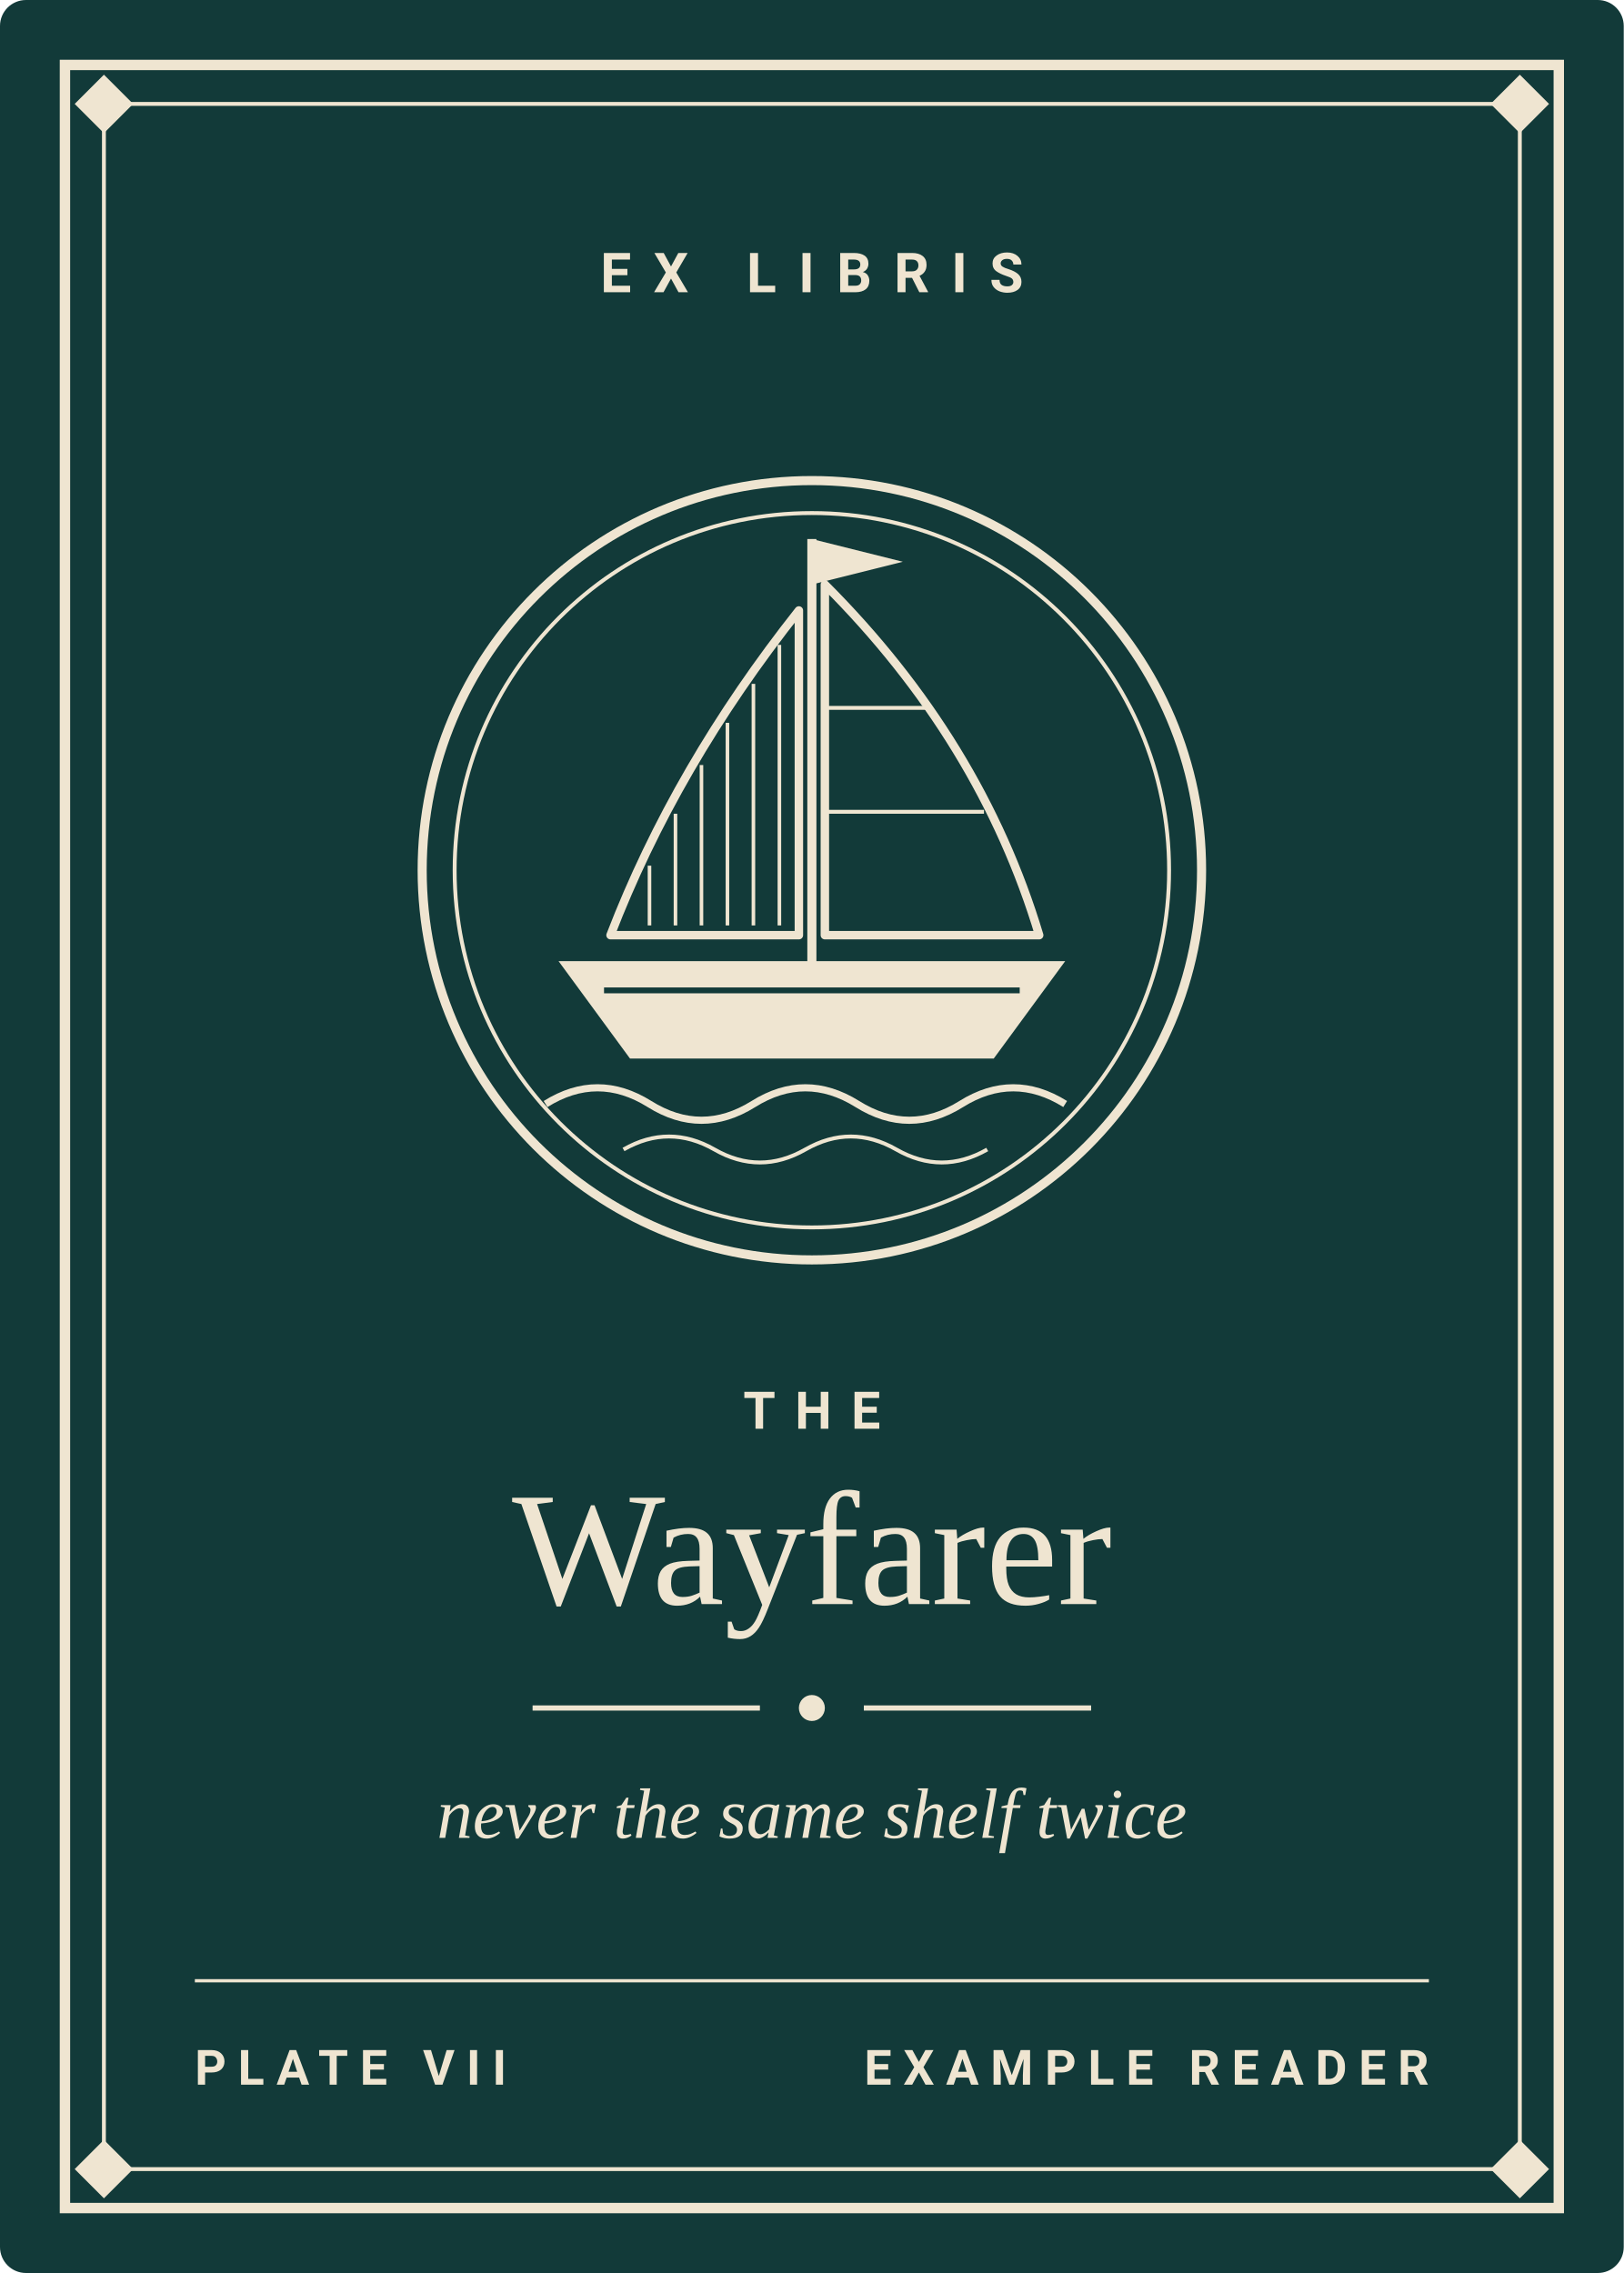
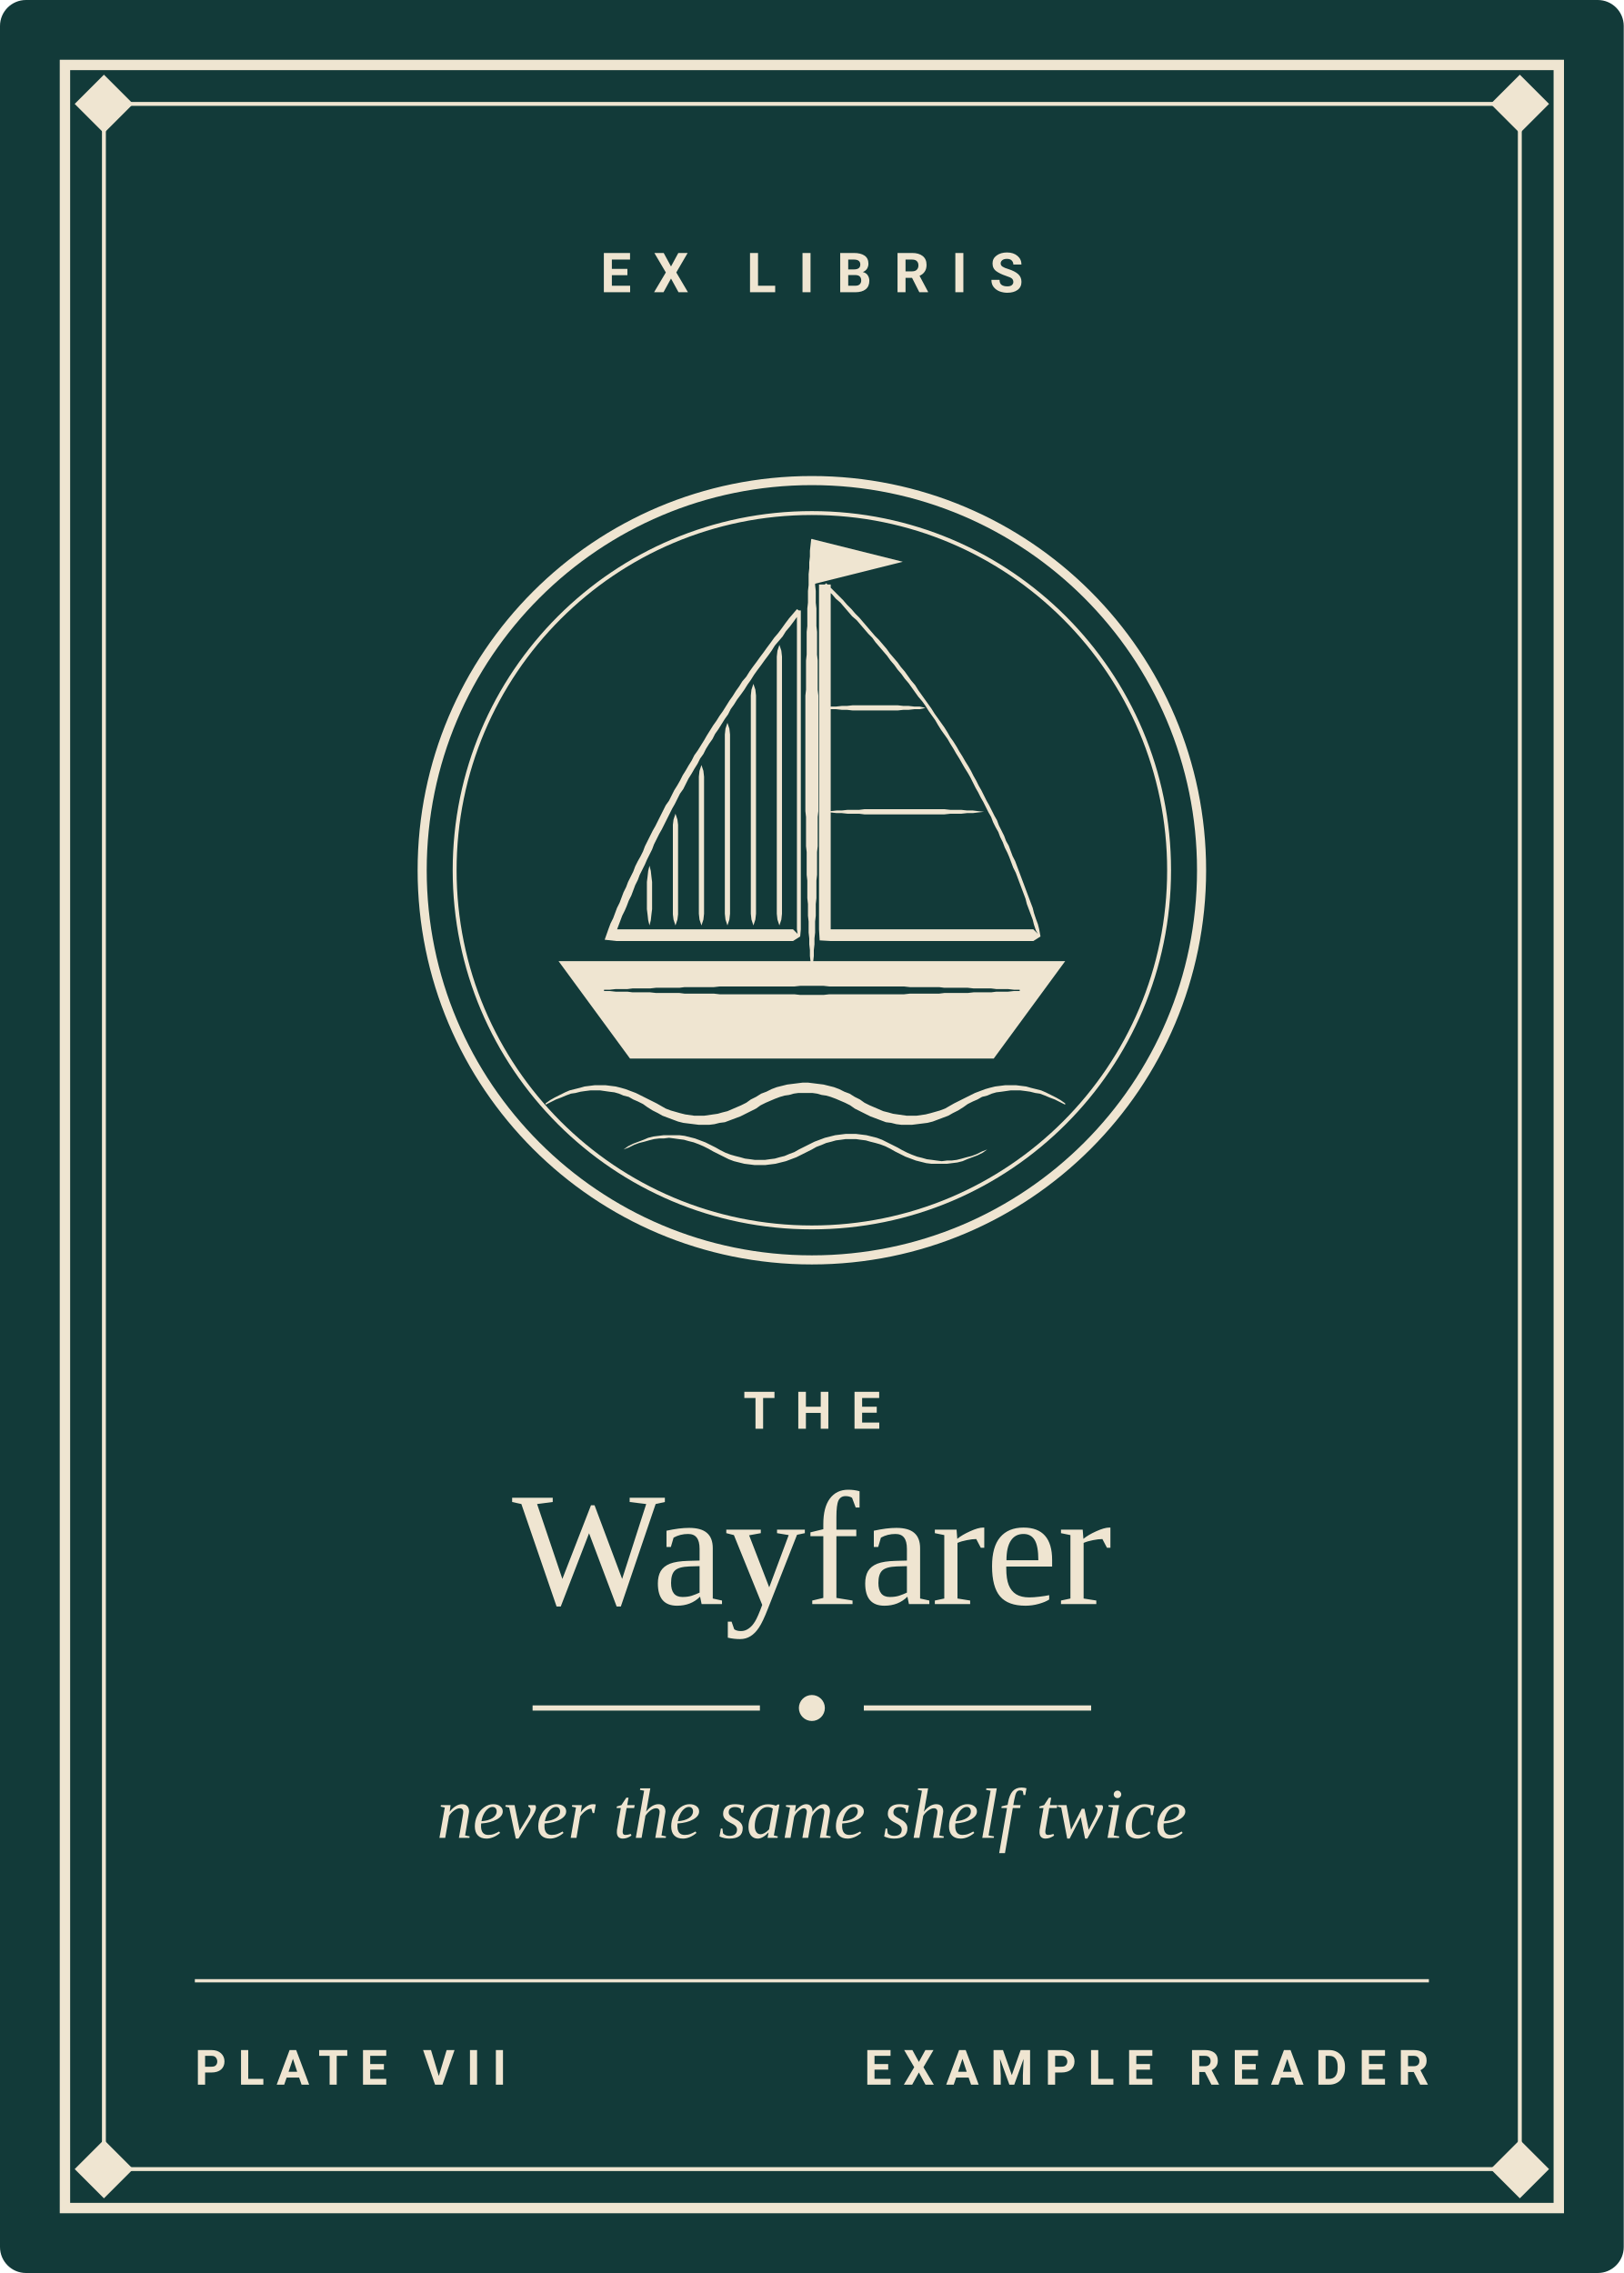
<svg xmlns="http://www.w3.org/2000/svg" class="plate id-way" viewBox="0 0 250 350" width="250" height="350" role="img" aria-label="The Wayfarer reader card">
  <style>.pg,.pgf,.gg{fill:#123a39}.pl{stroke:#efe5d1;fill:none}.pf,.pt,.gd,.gi{fill:#efe5d1}.pgl{fill:#123a39;stroke:#efe5d1}.pgs,.gr,.gs{stroke:#123a39;fill:none}.gk{stroke:#efe5d1;fill:none}</style>
  <rect class="pg" width="250" height="350" rx="4" />
  <rect class="pl" x="10" y="10" width="230" height="330" stroke-width="1.6" />
  <rect class="pl" x="16" y="16" width="218" height="318" stroke-width=".6" />
  <path class="pf" d="M16 11.5L20.5 16L16 20.5L11.5 16ZM234 11.5L238.5 16L234 20.5L229.5 16ZM16 329.5L20.5 334L16 338.5L11.5 334ZM234 329.5L238.5 334L234 338.5L229.5 334Z" />
  <text class="pt" x="125" y="45" text-anchor="middle" font-size="8.5" letter-spacing="3.4" font-family="-apple-system, BlinkMacSystemFont, 'Segoe UI', Roboto, sans-serif" font-weight="600">EX LIBRIS</text>
  <circle class="pl" cx="125" cy="134" r="60" stroke-width="1.4" />
  <circle class="pl" cx="125" cy="134" r="55" stroke-width=".6" />
-   <path class="pl" d="M125 83V149" stroke-width="1.4" />
+   <path class="pf" d="M124.9 83L124.8 83.9L124.7 84.8L124.7 85.7L124.6 86.6L124.6 87.5L124.5 88.4L124.5 89.2L124.5 90.1L124.4 91L124.4 91.9L124.4 92.8L124.3 93.7L124.3 94.6L124.3 95.5L124.3 96.4L124.2 97.3L124.2 98.2L124.2 99.1L124.2 99.9L124.2 100.8L124.1 101.7L124.1 102.6L124.1 103.5L124.1 104.4L124.1 105.3L124.1 106.2L124 107.1L124 108L124 108.9L124 109.8L124 110.6L124 111.5L124 112.4L124 113.3L124 114.2L124 115.1L124 116L124 116.9L124 117.8L124 118.7L124 119.6L124 120.5L124 121.4L124 122.2L124 123.1L124 124L124 124.9L124.1 125.8L124.1 126.7L124.1 127.6L124.1 128.5L124.1 129.4L124.1 130.3L124.2 131.2L124.2 132.1L124.2 132.9L124.2 133.8L124.2 134.7L124.3 135.6L124.3 136.5L124.3 137.4L124.3 138.3L124.4 139.2L124.4 140.1L124.4 141L124.5 141.9L124.5 142.8L124.5 143.6L124.6 144.5L124.6 145.4L124.7 146.3L124.7 147.2L124.8 148.1L124.9 149L125.1 149L125.2 148.1L125.3 147.2L125.3 146.3L125.4 145.4L125.4 144.5L125.5 143.6L125.5 142.8L125.5 141.9L125.6 141L125.6 140.1L125.6 139.2L125.7 138.3L125.7 137.4L125.7 136.5L125.7 135.6L125.8 134.7L125.8 133.8L125.8 132.9L125.8 132.1L125.8 131.2L125.9 130.3L125.9 129.4L125.9 128.5L125.9 127.6L125.9 126.7L125.9 125.8L126 124.9L126 124L126 123.1L126 122.2L126 121.4L126 120.5L126 119.6L126 118.7L126 117.8L126 116.9L126 116L126 115.1L126 114.2L126 113.3L126 112.4L126 111.5L126 110.6L126 109.8L126 108.9L126 108L126 107.1L125.9 106.2L125.9 105.3L125.9 104.4L125.9 103.5L125.9 102.6L125.9 101.7L125.8 100.8L125.8 99.9L125.8 99.1L125.8 98.2L125.8 97.3L125.7 96.4L125.7 95.5L125.7 94.6L125.7 93.7L125.6 92.8L125.6 91.9L125.6 91L125.5 90.1L125.5 89.2L125.5 88.4L125.4 87.5L125.4 86.6L125.3 85.7L125.3 84.8L125.2 83.9L125.1 83Z" />
  <path class="pf" d="M125 83L139 86.5L125 90Z" />
-   <path class="pgl" d="M127 90L127 144L160 144Q151 114 127 90Z" stroke-width="1.3" stroke-linejoin="round" />
-   <path class="pl" d="M127 109H142.5M127 125H151.5" stroke-width=".6" />
-   <path class="pgl" d="M123 94L123 144L94 144Q104 118 123 94Z" stroke-width="1.3" stroke-linejoin="round" />
-   <path class="pl" d="M100 133.3V142.5M104 125.3V142.5M108 117.8V142.5M112 111.3V142.5M116 105.3V142.5M120 99.3V142.5" stroke-width=".55" />
+   <path class="pgf" d="M127 90L127 144L160 144Q151 114 127 90Z" />
+   <path class="pf" d="M126.1 90L126.1 90.9L126.1 91.8L126.1 92.7L126.1 93.6L126.1 94.5L126.1 95.4L126.1 96.3L126.1 97.2L126.1 98.1L126.1 99L126.1 99.9L126.1 100.8L126.1 101.7L126.1 102.6L126.1 103.5L126.1 104.4L126.1 105.3L126.1 106.2L126.1 107.1L126.1 108L126.1 108.9L126.1 109.8L126.1 110.7L126.1 111.6L126.1 112.5L126.1 113.4L126.1 114.3L126.1 115.2L126.1 116.1L126.1 117L126.1 117.9L126.1 118.8L126.1 119.7L126.1 120.6L126.1 121.5L126.1 122.4L126.1 123.3L126.1 124.2L126.1 125.1L126.1 126L126.1 126.9L126.1 127.8L126.1 128.7L126.1 129.6L126.1 130.5L126.1 131.4L126.1 132.3L126.1 133.2L126.1 134.1L126.1 135L126.1 135.9L126.1 136.8L126.1 137.7L126.1 138.6L126.1 139.5L126.1 140.4L126.1 141.3L126.1 142.2L126.1 143.1L126.2 144.8L127.9 144.9L128.8 144.9L129.7 144.9L130.6 144.9L131.5 144.9L132.4 144.9L133.2 144.9L134.1 144.9L135 144.9L135.9 144.9L136.8 144.9L137.7 144.9L138.6 144.9L139.5 144.9L140.4 144.9L141.3 144.9L142.2 144.9L143.1 144.9L143.9 144.9L144.8 144.9L145.7 144.9L146.6 144.9L147.5 144.9L148.4 144.9L149.3 144.9L150.2 144.9L151.1 144.9L152 144.9L152.9 144.9L153.8 144.9L154.6 144.9L155.5 144.9L156.4 144.9L157.3 144.9L158.2 144.9L159.1 144.9L160.2 144.2L160 143.1L159.8 142.3L159.5 141.5L159.2 140.6L159 139.8L158.7 139L158.4 138.2L158.1 137.4L157.8 136.6L157.5 135.8L157.2 135L156.9 134.2L156.6 133.4L156.3 132.6L155.9 131.8L155.6 131L155.3 130.2L154.9 129.5L154.6 128.7L154.2 127.9L153.8 127.1L153.5 126.3L153.1 125.6L152.7 124.8L152.3 124L151.9 123.3L151.5 122.5L151.1 121.7L150.7 121L150.3 120.2L149.9 119.5L149.5 118.7L149.1 118L148.6 117.2L148.2 116.5L147.7 115.7L147.3 115L146.8 114.2L146.3 113.5L145.9 112.8L145.4 112L144.9 111.3L144.4 110.6L143.9 109.9L143.4 109.1L142.9 108.4L142.4 107.7L141.9 107L141.4 106.3L140.9 105.5L140.3 104.8L139.8 104.1L139.3 103.4L138.7 102.7L138.2 102L137.6 101.3L137 100.6L136.5 99.9L135.9 99.2L135.3 98.5L134.7 97.9L134.1 97.2L133.5 96.5L132.9 95.8L132.3 95.1L131.7 94.5L131.1 93.8L130.4 93.1L129.8 92.4L129.2 91.8L128.5 91.1L127.9 90.5L127.2 89.8L127 90ZM127 90L126.8 90.2L127.4 90.9L128.1 91.5L128.7 92.2L129.4 92.8L130 93.5L130.6 94.2L131.2 94.9L131.9 95.5L132.5 96.2L133.1 96.9L133.7 97.6L134.3 98.2L134.8 98.9L135.4 99.6L136 100.3L136.6 101L137.1 101.7L137.7 102.4L138.2 103.1L138.8 103.8L139.3 104.5L139.9 105.2L140.4 105.9L140.9 106.6L141.4 107.3L142 108L142.5 108.7L143 109.5L143.5 110.2L144 110.9L144.4 111.6L144.9 112.4L145.4 113.1L145.9 113.8L146.3 114.5L146.8 115.3L147.2 116L147.7 116.8L148.1 117.5L148.5 118.2L149 119L149.4 119.7L149.8 120.5L150.2 121.3L150.6 122L151 122.8L151.4 123.5L151.8 124.3L152.2 125.1L152.6 125.8L152.9 126.6L153.3 127.4L153.7 128.1L154 128.9L154.4 129.7L154.7 130.5L155.1 131.3L155.4 132L155.7 132.8L156 133.6L156.4 134.4L156.7 135.2L157 136L157.3 136.8L157.6 137.6L157.9 138.4L158.1 139.2L158.4 140L158.7 140.8L159 141.6L159.2 142.4L159.5 143.3L159.8 143.8L159.1 143.1L158.2 143.1L157.3 143.1L156.4 143.1L155.5 143.1L154.6 143.1L153.8 143.1L152.9 143.1L152 143.1L151.1 143.1L150.2 143.1L149.3 143.1L148.4 143.1L147.5 143.1L146.6 143.1L145.7 143.1L144.8 143.1L143.9 143.1L143.1 143.1L142.2 143.1L141.3 143.1L140.4 143.1L139.5 143.1L138.6 143.1L137.7 143.1L136.8 143.1L135.9 143.1L135 143.1L134.1 143.1L133.2 143.1L132.4 143.1L131.5 143.1L130.6 143.1L129.7 143.1L128.8 143.1L127.9 143.1L127.8 143.2L127.9 143.1L127.9 142.2L127.9 141.3L127.9 140.4L127.9 139.5L127.9 138.6L127.9 137.7L127.9 136.8L127.9 135.9L127.9 135L127.9 134.1L127.9 133.2L127.9 132.3L127.9 131.4L127.9 130.5L127.9 129.6L127.9 128.7L127.9 127.8L127.9 126.9L127.9 126L127.9 125.1L127.9 124.2L127.9 123.3L127.9 122.4L127.9 121.5L127.9 120.6L127.9 119.7L127.9 118.8L127.9 117.9L127.9 117L127.9 116.1L127.9 115.2L127.9 114.3L127.9 113.4L127.9 112.5L127.9 111.6L127.9 110.7L127.9 109.8L127.9 108.9L127.9 108L127.9 107.1L127.9 106.2L127.9 105.3L127.9 104.4L127.9 103.5L127.9 102.6L127.9 101.7L127.9 100.8L127.9 99.9L127.9 99L127.9 98.1L127.9 97.2L127.9 96.3L127.9 95.4L127.9 94.5L127.9 93.6L127.9 92.7L127.9 91.8L127.9 90.9L127.9 90Z" />
+   <path class="pf" d="M127 109L127.9 109.2L128.7 109.2L129.6 109.3L130.4 109.3L131.3 109.4L132.2 109.4L133 109.4L133.9 109.4L134.8 109.4L135.6 109.4L136.5 109.4L137.3 109.4L138.2 109.4L139.1 109.3L139.9 109.3L140.8 109.2L141.6 109.2L142.5 109L142.5 109L141.6 108.8L140.8 108.8L139.9 108.7L139.1 108.7L138.2 108.6L137.3 108.6L136.5 108.6L135.6 108.6L134.8 108.6L133.9 108.6L133 108.6L132.2 108.6L131.3 108.6L130.4 108.7L129.6 108.7L128.7 108.8L127.9 108.8L127 109ZM127 125L127.9 125.1L128.8 125.2L129.6 125.2L130.5 125.3L131.4 125.3L132.3 125.3L133.1 125.4L134 125.4L134.9 125.4L135.8 125.4L136.6 125.4L137.5 125.4L138.4 125.4L139.3 125.4L140.1 125.4L141 125.4L141.9 125.4L142.8 125.4L143.6 125.4L144.5 125.4L145.4 125.4L146.3 125.3L147.1 125.3L148 125.3L148.9 125.2L149.8 125.2L150.6 125.1L151.5 125L151.5 125L150.6 124.9L149.8 124.8L148.9 124.8L148 124.7L147.1 124.7L146.3 124.7L145.4 124.6L144.5 124.6L143.6 124.6L142.8 124.6L141.9 124.6L141 124.6L140.1 124.6L139.3 124.6L138.4 124.6L137.5 124.6L136.6 124.6L135.8 124.6L134.9 124.6L134 124.6L133.1 124.6L132.3 124.7L131.4 124.7L130.5 124.7L129.6 124.8L128.8 124.8L127.9 124.9L127 125Z" />
+   <path class="pgf" d="M123 94L123 144L94 144Q104 118 123 94Z" />
+   <path class="pf" d="M122.7 94L122.7 94.9L122.7 95.8L122.7 96.7L122.7 97.6L122.7 98.5L122.7 99.4L122.7 100.3L122.7 101.1L122.7 102L122.7 102.9L122.7 103.8L122.7 104.7L122.7 105.6L122.7 106.5L122.7 107.4L122.7 108.3L122.7 109.2L122.7 110.1L122.7 111L122.7 111.9L122.7 112.8L122.7 113.6L122.7 114.5L122.7 115.4L122.7 116.3L122.7 117.2L122.7 118.1L122.7 119L122.7 119.9L122.7 120.8L122.7 121.7L122.7 122.6L122.7 123.5L122.7 124.4L122.7 125.3L122.7 126.1L122.7 127L122.7 127.9L122.7 128.8L122.7 129.7L122.7 130.6L122.7 131.5L122.7 132.4L122.7 133.3L122.7 134.2L122.7 135.1L122.7 136L122.7 136.9L122.7 137.8L122.7 138.6L122.7 139.5L122.7 140.4L122.7 141.3L122.7 142.2L122.7 143.1L122.8 143.8L122.1 143.1L121.2 143.1L120.4 143.1L119.5 143.1L118.6 143.1L117.7 143.1L116.8 143.1L116 143.1L115.1 143.1L114.2 143.1L113.3 143.1L112.5 143.1L111.6 143.1L110.7 143.1L109.8 143.1L108.9 143.1L108.1 143.1L107.2 143.1L106.3 143.1L105.4 143.1L104.5 143.1L103.7 143.1L102.8 143.1L101.9 143.1L101 143.1L100.2 143.1L99.3 143.1L98.4 143.1L97.5 143.1L96.6 143.1L95.8 143.1L94.9 143.1L94.9 143.3L94.9 143.4L95.2 142.6L95.5 141.8L95.8 141L96.2 140.2L96.5 139.5L96.8 138.7L97.2 137.9L97.5 137.1L97.8 136.3L98.2 135.5L98.5 134.7L98.9 133.9L99.3 133.1L99.6 132.4L100 131.6L100.4 130.8L100.7 130L101.1 129.2L101.5 128.4L101.9 127.7L102.3 126.9L102.7 126.1L103.1 125.3L103.5 124.5L103.9 123.8L104.3 123L104.7 122.2L105.2 121.5L105.6 120.7L106 119.9L106.5 119.1L106.9 118.4L107.4 117.6L107.8 116.8L108.3 116.1L108.7 115.3L109.2 114.5L109.7 113.8L110.1 113L110.6 112.3L111.1 111.5L111.6 110.7L112.1 110L112.5 109.2L113 108.5L113.5 107.7L114.1 106.9L114.6 106.2L115.1 105.4L115.6 104.7L116.1 103.9L116.6 103.2L117.2 102.4L117.7 101.7L118.3 100.9L118.8 100.2L119.3 99.4L119.9 98.7L120.5 98L121 97.2L121.6 96.5L122.2 95.7L122.7 95L123.3 94.2L123 94ZM123 94L122.7 93.8L122.1 94.5L121.5 95.2L120.9 96L120.4 96.7L119.8 97.5L119.2 98.2L118.7 98.9L118.1 99.7L117.6 100.4L117 101.2L116.5 101.9L115.9 102.7L115.4 103.4L114.9 104.2L114.3 104.9L113.8 105.7L113.3 106.4L112.8 107.2L112.3 107.9L111.8 108.7L111.3 109.5L110.8 110.2L110.3 111L109.8 111.7L109.3 112.5L108.8 113.3L108.4 114L107.9 114.8L107.4 115.6L106.9 116.3L106.5 117.1L106 117.9L105.6 118.6L105.1 119.4L104.7 120.2L104.3 120.9L103.8 121.7L103.4 122.5L103 123.3L102.5 124L102.1 124.8L101.7 125.6L101.3 126.4L100.9 127.2L100.5 127.9L100.1 128.7L99.7 129.5L99.3 130.3L99 131.1L98.6 131.9L98.2 132.6L97.8 133.4L97.5 134.2L97.1 135L96.7 135.8L96.4 136.6L96 137.4L95.7 138.2L95.4 139L95 139.8L94.7 140.6L94.4 141.4L94 142.2L93.7 143L93.1 144.7L94.9 144.9L95.8 144.9L96.6 144.9L97.5 144.9L98.4 144.9L99.3 144.9L100.2 144.9L101 144.9L101.9 144.9L102.8 144.9L103.7 144.9L104.5 144.9L105.4 144.9L106.3 144.9L107.2 144.9L108.1 144.9L108.9 144.9L109.8 144.9L110.7 144.9L111.6 144.9L112.5 144.9L113.3 144.9L114.2 144.9L115.1 144.9L116 144.9L116.8 144.9L117.7 144.9L118.6 144.9L119.5 144.9L120.4 144.9L121.2 144.9L122.1 144.9L123.2 144.2L123.3 143.1L123.3 142.2L123.3 141.3L123.3 140.4L123.3 139.5L123.3 138.6L123.3 137.8L123.3 136.9L123.3 136L123.3 135.1L123.3 134.2L123.3 133.3L123.3 132.4L123.3 131.5L123.3 130.6L123.3 129.7L123.3 128.8L123.3 127.9L123.3 127L123.3 126.1L123.3 125.3L123.3 124.4L123.3 123.5L123.3 122.6L123.3 121.7L123.3 120.8L123.3 119.9L123.3 119L123.3 118.1L123.3 117.2L123.3 116.3L123.3 115.4L123.3 114.5L123.3 113.6L123.3 112.8L123.3 111.9L123.3 111L123.3 110.1L123.3 109.2L123.3 108.3L123.3 107.4L123.3 106.5L123.3 105.6L123.3 104.7L123.3 103.8L123.3 102.9L123.3 102L123.3 101.1L123.3 100.3L123.3 99.4L123.3 98.5L123.3 97.6L123.3 96.7L123.3 95.8L123.3 94.9L123.3 94Z" />
+   <path class="pf" d="M100 133.3L99.8 134.1L99.7 135L99.6 135.8L99.6 136.6L99.6 137.5L99.6 138.3L99.6 139.2L99.6 140L99.7 140.8L99.8 141.7L100 142.5L100 142.5L100.2 141.7L100.3 140.8L100.4 140L100.4 139.2L100.4 138.3L100.4 137.5L100.4 136.6L100.4 135.8L100.3 135L100.2 134.1L100 133.3ZM104 125.3L103.7 126.2L103.6 127L103.6 127.9L103.6 128.7L103.6 129.6L103.6 130.5L103.6 131.3L103.6 132.2L103.6 133L103.6 133.9L103.6 134.8L103.6 135.6L103.6 136.5L103.6 137.3L103.6 138.2L103.6 139.1L103.6 139.9L103.6 140.8L103.7 141.6L104 142.5L104 142.5L104.3 141.6L104.4 140.8L104.4 139.9L104.4 139.1L104.4 138.2L104.4 137.3L104.4 136.5L104.4 135.6L104.4 134.8L104.4 133.9L104.4 133L104.4 132.2L104.4 131.3L104.4 130.5L104.4 129.6L104.4 128.7L104.4 127.9L104.4 127L104.3 126.2L104 125.3ZM108 117.8L107.7 118.7L107.6 119.6L107.6 120.4L107.6 121.3L107.6 122.2L107.6 123.1L107.6 124L107.6 124.9L107.6 125.7L107.6 126.6L107.6 127.5L107.6 128.4L107.6 129.3L107.6 130.2L107.6 131L107.6 131.9L107.6 132.8L107.6 133.7L107.6 134.6L107.6 135.4L107.6 136.3L107.6 137.2L107.6 138.1L107.6 139L107.6 139.9L107.6 140.7L107.7 141.6L108 142.5L108 142.5L108.3 141.6L108.4 140.7L108.4 139.9L108.4 139L108.4 138.1L108.4 137.2L108.4 136.3L108.4 135.4L108.4 134.6L108.4 133.7L108.4 132.8L108.4 131.9L108.4 131L108.4 130.2L108.4 129.3L108.4 128.4L108.4 127.5L108.4 126.6L108.4 125.7L108.4 124.9L108.4 124L108.4 123.1L108.4 122.2L108.4 121.3L108.4 120.4L108.4 119.6L108.3 118.7L108 117.8ZM112 111.3L111.7 112.2L111.6 113.1L111.6 114L111.6 114.9L111.6 115.8L111.6 116.6L111.6 117.5L111.6 118.4L111.6 119.3L111.6 120.2L111.6 121.1L111.6 122L111.6 122.9L111.6 123.8L111.6 124.7L111.6 125.6L111.6 126.5L111.6 127.3L111.6 128.2L111.6 129.1L111.6 130L111.6 130.9L111.6 131.8L111.6 132.7L111.6 133.6L111.6 134.5L111.6 135.4L111.6 136.3L111.6 137.2L111.6 138L111.6 138.9L111.6 139.8L111.6 140.7L111.7 141.6L112 142.5L112 142.5L112.3 141.6L112.4 140.7L112.4 139.8L112.4 138.9L112.4 138L112.4 137.2L112.4 136.3L112.4 135.4L112.4 134.5L112.4 133.6L112.4 132.7L112.4 131.8L112.4 130.9L112.4 130L112.4 129.1L112.4 128.2L112.4 127.3L112.4 126.5L112.4 125.6L112.4 124.7L112.4 123.8L112.4 122.9L112.4 122L112.4 121.1L112.4 120.2L112.4 119.3L112.4 118.4L112.4 117.5L112.4 116.6L112.4 115.8L112.4 114.9L112.4 114L112.4 113.1L112.3 112.2L112 111.3ZM116 105.3L115.7 106.2L115.6 107.1L115.6 108L115.6 108.8L115.6 109.7L115.6 110.6L115.6 111.5L115.6 112.4L115.6 113.3L115.6 114.2L115.6 115L115.6 115.9L115.6 116.8L115.6 117.7L115.6 118.6L115.6 119.5L115.6 120.4L115.6 121.2L115.6 122.1L115.6 123L115.6 123.9L115.6 124.8L115.6 125.7L115.6 126.6L115.6 127.4L115.6 128.3L115.6 129.2L115.6 130.1L115.6 131L115.6 131.9L115.6 132.8L115.6 133.6L115.6 134.5L115.6 135.4L115.6 136.3L115.6 137.2L115.6 138.1L115.6 139L115.6 139.8L115.6 140.7L115.7 141.6L116 142.5L116 142.5L116.3 141.6L116.4 140.7L116.4 139.8L116.4 139L116.4 138.1L116.4 137.2L116.4 136.3L116.4 135.4L116.4 134.5L116.4 133.6L116.4 132.8L116.4 131.9L116.4 131L116.4 130.1L116.4 129.2L116.4 128.3L116.4 127.4L116.4 126.6L116.4 125.7L116.4 124.8L116.4 123.9L116.4 123L116.4 122.1L116.4 121.2L116.4 120.4L116.4 119.5L116.4 118.6L116.4 117.7L116.4 116.8L116.4 115.9L116.4 115L116.4 114.2L116.4 113.3L116.4 112.4L116.4 111.5L116.4 110.6L116.4 109.7L116.4 108.8L116.4 108L116.4 107.1L116.3 106.2L116 105.3ZM120 99.3L119.7 100.2L119.6 101.1L119.6 102L119.6 102.9L119.6 103.8L119.6 104.7L119.6 105.6L119.6 106.5L119.6 107.4L119.6 108.3L119.6 109.2L119.6 110.1L119.6 111L119.6 111.9L119.6 112.8L119.6 113.7L119.6 114.6L119.6 115.5L119.6 116.4L119.6 117.3L119.6 118.2L119.6 119.1L119.6 120L119.6 120.9L119.6 121.8L119.6 122.7L119.6 123.6L119.6 124.5L119.6 125.4L119.6 126.3L119.6 127.2L119.6 128.1L119.6 129L119.6 129.9L119.6 130.8L119.6 131.7L119.6 132.6L119.6 133.5L119.6 134.4L119.6 135.3L119.6 136.2L119.6 137.1L119.6 138L119.6 138.9L119.6 139.8L119.6 140.7L119.7 141.6L120 142.5L120 142.5L120.3 141.6L120.4 140.7L120.4 139.8L120.4 138.9L120.4 138L120.4 137.1L120.4 136.2L120.4 135.3L120.4 134.4L120.4 133.5L120.4 132.6L120.4 131.7L120.4 130.8L120.4 129.9L120.4 129L120.4 128.1L120.4 127.2L120.4 126.3L120.4 125.4L120.4 124.5L120.4 123.6L120.4 122.7L120.4 121.8L120.4 120.9L120.4 120L120.4 119.1L120.4 118.2L120.4 117.3L120.4 116.4L120.4 115.5L120.4 114.6L120.4 113.7L120.4 112.8L120.4 111.9L120.4 111L120.4 110.1L120.4 109.2L120.4 108.3L120.4 107.4L120.4 106.5L120.4 105.6L120.4 104.7L120.4 103.8L120.4 102.9L120.4 102L120.4 101.1L120.3 100.2L120 99.3Z" />
  <path class="pf" d="M86 148H164L153 163H97Z" />
-   <path class="pgs" d="M93 152.5H157" stroke-width=".9" />
-   <path class="pl" d="M84 170q8-5 16 0t16 0t16 0t16 0t16 0" stroke-width="1.1" />
-   <path class="pl" d="M96 177q7-4 14 0t14 0t14 0t14 0" stroke-width=".6" />
+   <path class="pgf" d="M93 152.6L93.9 152.6L94.8 152.7L95.7 152.7L96.6 152.7L97.4 152.8L98.3 152.8L99.2 152.8L100.1 152.8L101 152.9L101.9 152.9L102.8 152.9L103.7 152.9L104.6 152.9L105.4 153L106.3 153L107.2 153L108.1 153L109 153L109.9 153L110.8 153.1L111.7 153.1L112.6 153.1L113.4 153.1L114.3 153.1L115.2 153.1L116.1 153.1L117 153.1L117.9 153.1L118.8 153.1L119.7 153.1L120.6 153.1L121.4 153.1L122.3 153.1L123.2 153.2L124.1 153.2L125 153.2L125.9 153.2L126.8 153.2L127.7 153.1L128.6 153.1L129.4 153.1L130.3 153.1L131.2 153.1L132.1 153.1L133 153.1L133.9 153.1L134.8 153.1L135.7 153.1L136.6 153.1L137.4 153.1L138.3 153.1L139.2 153.1L140.1 153L141 153L141.9 153L142.8 153L143.7 153L144.6 153L145.4 152.9L146.3 152.9L147.2 152.9L148.1 152.9L149 152.9L149.9 152.8L150.8 152.8L151.7 152.8L152.6 152.8L153.4 152.7L154.3 152.7L155.2 152.7L156.1 152.6L157 152.6L157 152.4L156.1 152.4L155.2 152.3L154.3 152.3L153.4 152.3L152.6 152.2L151.7 152.2L150.8 152.2L149.9 152.2L149 152.1L148.1 152.1L147.2 152.1L146.3 152.1L145.4 152.1L144.6 152L143.7 152L142.8 152L141.9 152L141 152L140.1 152L139.2 151.9L138.3 151.9L137.4 151.9L136.6 151.9L135.7 151.9L134.8 151.9L133.9 151.9L133 151.9L132.1 151.9L131.2 151.9L130.3 151.9L129.4 151.9L128.6 151.9L127.7 151.9L126.8 151.8L125.9 151.8L125 151.8L124.1 151.8L123.2 151.8L122.3 151.9L121.4 151.9L120.6 151.9L119.7 151.9L118.8 151.9L117.9 151.9L117 151.9L116.1 151.9L115.2 151.9L114.3 151.9L113.4 151.9L112.6 151.9L111.7 151.9L110.8 151.9L109.9 152L109 152L108.1 152L107.2 152L106.3 152L105.4 152L104.6 152.1L103.7 152.1L102.8 152.1L101.9 152.1L101 152.1L100.1 152.2L99.2 152.2L98.3 152.2L97.4 152.2L96.6 152.3L95.7 152.3L94.8 152.3L93.9 152.4L93 152.4Z" />
+   <path class="pf" d="M84 170.1L84.8 169.7L85.6 169.3L86.4 169L87.1 168.7L87.9 168.4L88.6 168.3L89.4 168.1L90.1 168L90.9 167.9L91.6 167.9L92.4 167.9L93.1 168L93.8 168.1L94.6 168.2L95.3 168.4L96 168.7L96.8 168.9L97.5 169.3L98.2 169.6L99 170L99.7 170.5L100.5 171L101.3 171.4L102 171.8L102.8 172.1L103.6 172.4L104.4 172.7L105.2 172.9L106 173L106.8 173.1L107.6 173.2L108.4 173.2L109.2 173.2L110 173.1L110.8 172.9L111.6 172.8L112.4 172.5L113.2 172.2L114 171.9L114.8 171.5L115.6 171.1L116.4 170.7L117.1 170.2L117.9 169.8L118.6 169.5L119.3 169.2L120.1 168.9L120.8 168.7L121.5 168.6L122.2 168.4L122.9 168.3L123.6 168.3L124.4 168.3L125.1 168.3L125.8 168.4L126.5 168.6L127.2 168.7L127.9 168.9L128.7 169.2L129.4 169.5L130.1 169.8L130.9 170.2L131.6 170.7L132.4 171.1L133.2 171.5L134 171.9L134.8 172.2L135.6 172.5L136.4 172.8L137.2 172.9L138 173.1L138.8 173.2L139.6 173.2L140.4 173.2L141.2 173.1L142 173L142.8 172.9L143.6 172.7L144.4 172.4L145.2 172.1L146 171.8L146.7 171.4L147.5 171L148.3 170.5L149 170L149.8 169.6L150.5 169.3L151.2 168.9L152 168.7L152.7 168.4L153.4 168.2L154.2 168.1L154.9 168L155.6 167.9L156.4 167.9L157.1 167.9L157.9 168L158.6 168.1L159.4 168.3L160.1 168.4L160.9 168.7L161.6 169L162.4 169.3L163.2 169.7L164 170.1L164 169.9L163.3 169.4L162.6 169L161.8 168.6L161 168.2L160.3 167.9L159.5 167.7L158.7 167.5L158 167.3L157.2 167.2L156.4 167.1L155.6 167.1L154.8 167.1L154 167.2L153.2 167.3L152.4 167.5L151.7 167.7L150.9 168L150.1 168.3L149.3 168.7L148.5 169.1L147.7 169.5L146.9 169.9L146.2 170.3L145.5 170.7L144.7 171L144 171.2L143.3 171.4L142.5 171.6L141.8 171.7L141.1 171.8L140.4 171.8L139.6 171.8L138.9 171.7L138.2 171.6L137.5 171.5L136.8 171.3L136 171.1L135.3 170.8L134.6 170.5L133.9 170.2L133.1 169.8L132.4 169.3L131.6 168.9L130.8 168.4L130 168.1L129.2 167.7L128.4 167.4L127.6 167.2L126.8 167L126 166.9L125.2 166.8L124.4 166.7L123.6 166.7L122.8 166.8L122 166.9L121.2 167L120.4 167.2L119.6 167.4L118.8 167.7L118 168.1L117.2 168.4L116.4 168.9L115.6 169.3L114.9 169.8L114.1 170.2L113.4 170.5L112.7 170.8L112 171.1L111.2 171.3L110.5 171.5L109.8 171.6L109.1 171.7L108.4 171.8L107.6 171.8L106.9 171.8L106.2 171.7L105.5 171.6L104.7 171.4L104 171.2L103.3 171L102.5 170.7L101.8 170.3L101.1 169.9L100.3 169.5L99.5 169.1L98.7 168.7L97.9 168.3L97.1 168L96.3 167.7L95.6 167.5L94.8 167.3L94 167.2L93.2 167.1L92.4 167.1L91.6 167.1L90.8 167.2L90 167.3L89.3 167.5L88.5 167.7L87.7 167.9L87 168.2L86.2 168.6L85.4 169L84.7 169.4L84 169.9Z" />
+   <path class="pf" d="M96 177L96.8 176.7L97.6 176.3L98.4 176L99.2 175.8L99.9 175.6L100.7 175.4L101.5 175.3L102.2 175.3L103 175.2L103.8 175.3L104.5 175.4L105.3 175.5L106 175.7L106.8 175.9L107.6 176.2L108.3 176.5L109.1 176.9L109.8 177.3L110.6 177.7L111.4 178.1L112.2 178.5L113 178.8L113.8 179L114.6 179.2L115.4 179.3L116.2 179.4L117 179.4L117.8 179.4L118.6 179.3L119.4 179.2L120.2 179L121 178.8L121.8 178.5L122.6 178.2L123.4 177.8L124.2 177.4L125 177L125.7 176.6L126.5 176.3L127.2 176L128 175.8L128.7 175.6L129.5 175.5L130.2 175.4L131 175.4L131.8 175.4L132.5 175.5L133.3 175.6L134 175.8L134.8 176L135.5 176.2L136.3 176.5L137.1 176.9L137.8 177.3L138.6 177.7L139.4 178.1L140.2 178.4L141 178.7L141.8 178.9L142.6 179.1L143.4 179.2L144.2 179.2L145 179.2L145.8 179.2L146.6 179.1L147.4 179L148.2 178.8L148.9 178.5L149.7 178.2L150.5 177.9L151.3 177.5L152 177L152 177L151.2 177.3L150.4 177.7L149.6 178L148.8 178.2L148.1 178.4L147.3 178.6L146.5 178.7L145.8 178.7L145 178.8L144.2 178.7L143.5 178.6L142.7 178.5L142 178.3L141.2 178.1L140.4 177.8L139.7 177.5L138.9 177.1L138.2 176.7L137.4 176.3L136.6 175.9L135.8 175.5L135 175.2L134.2 175L133.4 174.8L132.6 174.7L131.8 174.6L131 174.6L130.2 174.6L129.4 174.7L128.6 174.8L127.8 175L127 175.2L126.2 175.5L125.4 175.8L124.6 176.2L123.8 176.6L123 177L122.3 177.4L121.5 177.7L120.8 178L120 178.2L119.3 178.4L118.5 178.5L117.8 178.6L117 178.6L116.2 178.6L115.5 178.5L114.7 178.4L114 178.2L113.2 178L112.5 177.8L111.7 177.5L110.9 177.1L110.2 176.7L109.4 176.3L108.6 175.9L107.8 175.6L107 175.3L106.2 175.1L105.4 174.9L104.6 174.8L103.8 174.8L103 174.8L102.2 174.8L101.4 174.9L100.6 175L99.8 175.2L99.1 175.5L98.3 175.8L97.5 176.1L96.7 176.5L96 177Z" />
  <text class="pt" x="125" y="220" text-anchor="middle" font-size="8" letter-spacing="3" font-family="-apple-system, BlinkMacSystemFont, 'Segoe UI', Roboto, sans-serif" font-weight="600">THE</text>
  <text class="pt" x="125" y="247" text-anchor="middle" font-size="25" font-family="'Playfair Display', Georgia, 'Times New Roman', serif">Wayfarer</text>
  <path class="pl" d="M82 263H117M133 263H168" stroke-width=".8" />
  <circle class="pf" cx="125" cy="263" r="2" />
  <text class="pt" x="125" y="283" text-anchor="middle" font-size="11" font-style="italic" font-family="'Playfair Display', Georgia, 'Times New Roman', serif">never the same shelf twice</text>
  <path class="pl" d="M30 305H220" stroke-width=".5" />
  <text class="pt" x="30" y="321" font-size="7.5" letter-spacing="1.8" font-family="-apple-system, BlinkMacSystemFont, 'Segoe UI', Roboto, sans-serif" font-weight="600">PLATE VII</text>
  <text class="pt" x="220" y="321" text-anchor="end" font-size="7.5" letter-spacing="1.8" font-family="-apple-system, BlinkMacSystemFont, 'Segoe UI', Roboto, sans-serif" font-weight="600">EXAMPLE READER</text>
</svg>
